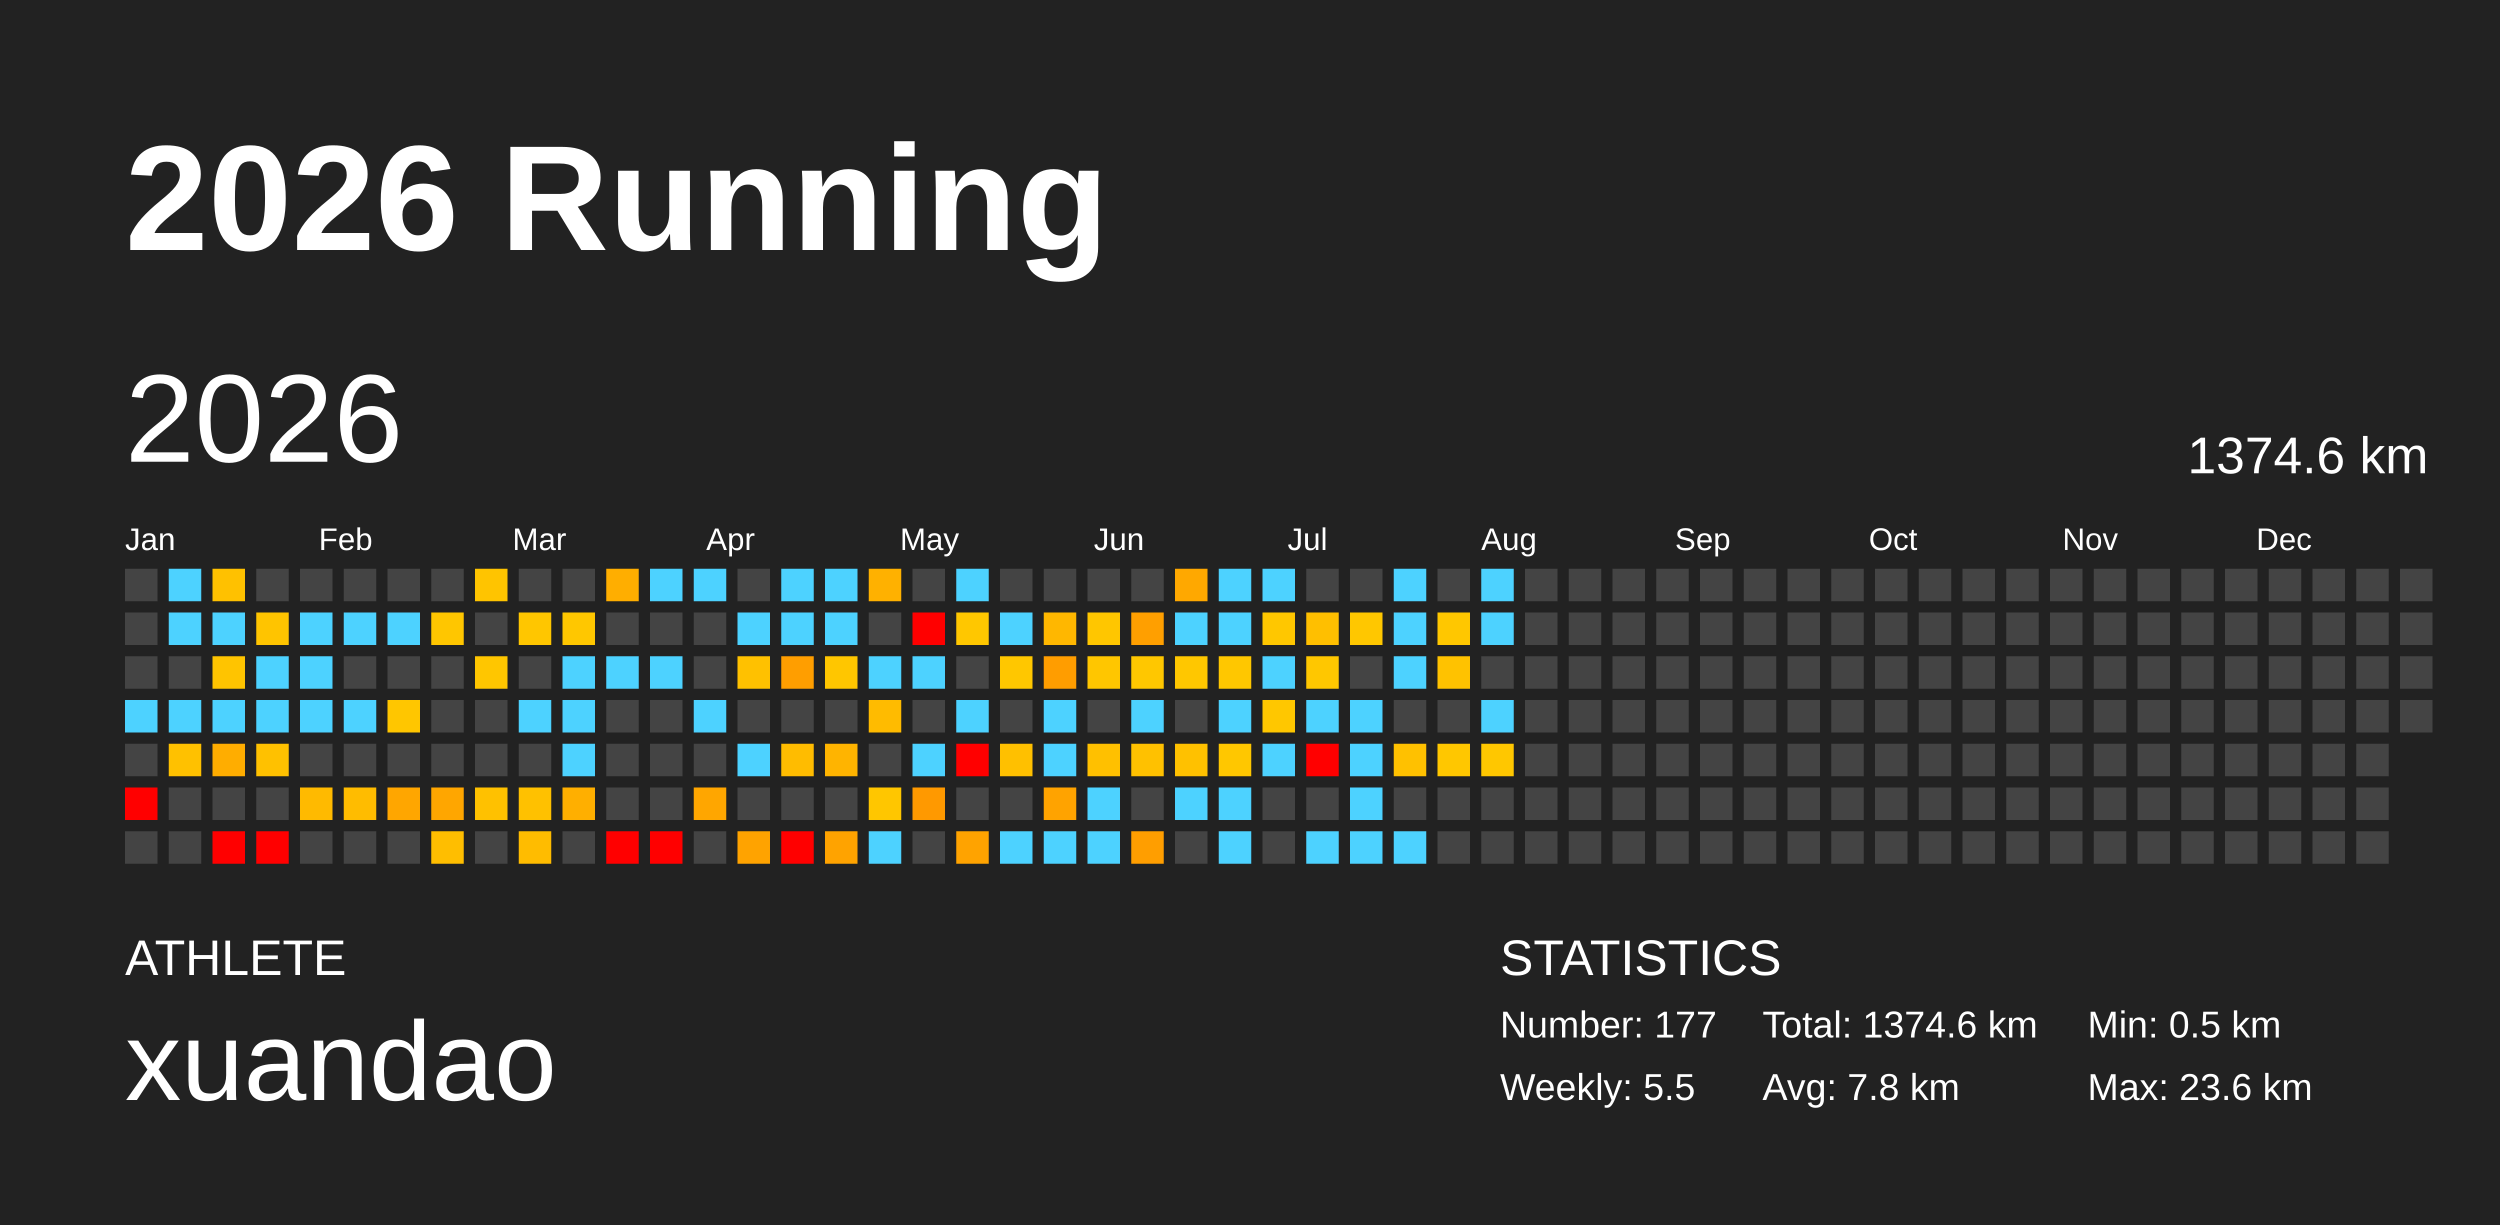
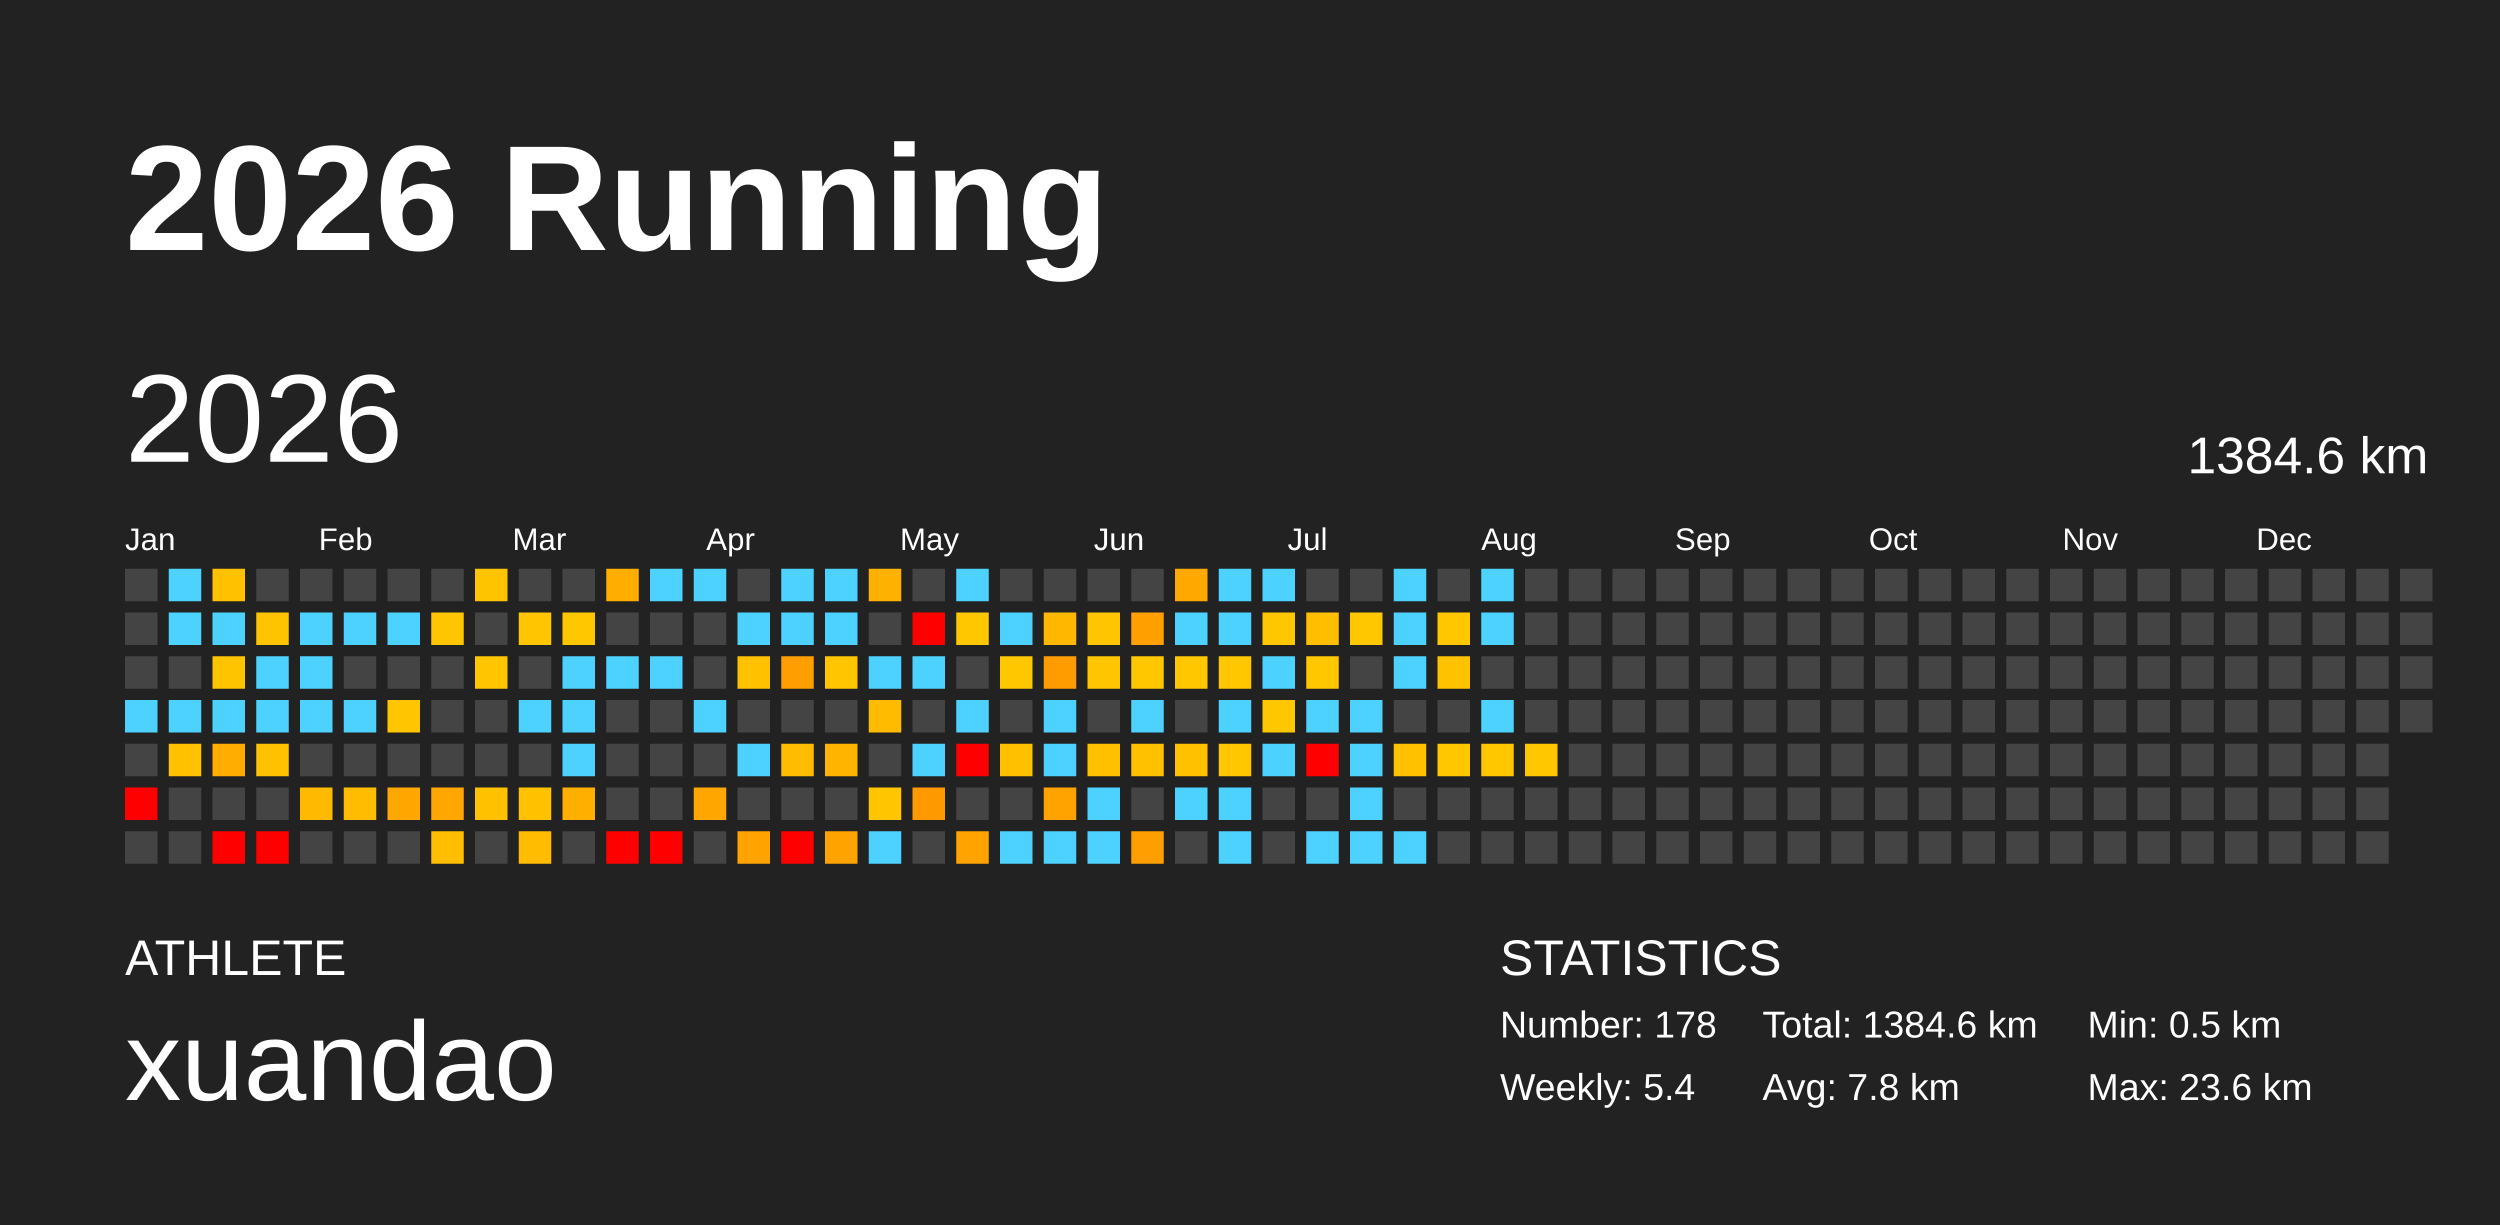
<svg xmlns="http://www.w3.org/2000/svg" baseProfile="full" height="98mm" version="1.1" viewBox="0,0,200,98" width="200mm">
  <defs />
  <rect fill="#222222" height="98" width="200" x="0" y="0" />
  <text fill="#FFFFFF" style="font-size:12px; font-family:Arial; font-weight:bold;" x="10" y="20">2026 Running</text>
  <text fill="#FFFFFF" style="font-size:4px; font-family:Arial" x="10" y="78">ATHLETE</text>
  <text fill="#FFFFFF" style="font-size:9px; font-family:Arial" x="10" y="88">xuandao</text>
  <text fill="#FFFFFF" style="font-size:4px; font-family:Arial" x="120" y="78">STATISTICS</text>
-   <text fill="#FFFFFF" style="font-size:3px; font-family:Arial" x="120" y="83">Number: 177</text>
-   <text fill="#FFFFFF" style="font-size:3px; font-family:Arial" x="120" y="88">Weekly: 5.5</text>
-   <text fill="#FFFFFF" style="font-size:3px; font-family:Arial" x="141" y="83">Total: 1374.6 km</text>
+   <text fill="#FFFFFF" style="font-size:3px; font-family:Arial" x="120" y="83">Number: 178</text>
+   <text fill="#FFFFFF" style="font-size:3px; font-family:Arial" x="120" y="88">Weekly: 5.4</text>
+   <text fill="#FFFFFF" style="font-size:3px; font-family:Arial" x="141" y="83">Total: 1384.6 km</text>
  <text fill="#FFFFFF" style="font-size:3px; font-family:Arial" x="141" y="88">Avg: 7.8 km</text>
  <text fill="#FFFFFF" style="font-size:3px; font-family:Arial" x="167" y="83">Min: 0.5 km</text>
  <text fill="#FFFFFF" style="font-size:3px; font-family:Arial" x="167" y="88">Max: 23.6 km</text>
  <text dominant-baseline="hanging" fill="#FFFFFF" style="font-size:10.0px; font-family:Arial;" x="10" y="30">2026</text>
-   <text dominant-baseline="hanging" fill="#FFFFFF" style="font-size:4.125px; font-family:Arial;" x="175" y="35">1374.6 km</text>
+   <text dominant-baseline="hanging" fill="#FFFFFF" style="font-size:4.125px; font-family:Arial;" x="175" y="35">1384.6 km</text>
  <text fill="#FFFFFF" style="font-size:2.5px; font-family:Arial" x="10.0" y="44">Jan</text>
  <text fill="#FFFFFF" style="font-size:2.5px; font-family:Arial" x="25.5" y="44">Feb</text>
  <text fill="#FFFFFF" style="font-size:2.5px; font-family:Arial" x="41.0" y="44">Mar</text>
  <text fill="#FFFFFF" style="font-size:2.5px; font-family:Arial" x="56.5" y="44">Apr</text>
  <text fill="#FFFFFF" style="font-size:2.5px; font-family:Arial" x="72.0" y="44">May</text>
  <text fill="#FFFFFF" style="font-size:2.5px; font-family:Arial" x="87.5" y="44">Jun</text>
  <text fill="#FFFFFF" style="font-size:2.5px; font-family:Arial" x="103.0" y="44">Jul</text>
  <text fill="#FFFFFF" style="font-size:2.5px; font-family:Arial" x="118.5" y="44">Aug</text>
  <text fill="#FFFFFF" style="font-size:2.5px; font-family:Arial" x="134.0" y="44">Sep</text>
  <text fill="#FFFFFF" style="font-size:2.5px; font-family:Arial" x="149.5" y="44">Oct</text>
  <text fill="#FFFFFF" style="font-size:2.5px; font-family:Arial" x="165.0" y="44">Nov</text>
  <text fill="#FFFFFF" style="font-size:2.5px; font-family:Arial" x="180.5" y="44">Dec</text>
  <rect fill="#444444" height="2.6" width="2.6" x="10.0" y="45.5" />
  <rect fill="#444444" height="2.6" width="2.6" x="10.0" y="49.0" />
  <rect fill="#444444" height="2.6" width="2.6" x="10.0" y="52.5" />
  <rect fill="#4dd2ff" height="2.6" width="2.6" x="10.0" y="56.0" />
  <rect fill="#444444" height="2.6" width="2.6" x="10.0" y="59.5" />
  <rect fill="red" height="2.6" width="2.6" x="10.0" y="63.0" />
  <rect fill="#444444" height="2.6" width="2.6" x="10.0" y="66.5" />
  <rect fill="#4dd2ff" height="2.6" width="2.6" x="13.5" y="45.5" />
  <rect fill="#4dd2ff" height="2.6" width="2.6" x="13.5" y="49.0" />
  <rect fill="#444444" height="2.6" width="2.6" x="13.5" y="52.5" />
  <rect fill="#4dd2ff" height="2.6" width="2.6" x="13.5" y="56.0" />
  <rect fill="#ffc100" height="2.6" width="2.6" x="13.5" y="59.5" />
  <rect fill="#444444" height="2.6" width="2.6" x="13.5" y="63.0" />
  <rect fill="#444444" height="2.6" width="2.6" x="13.5" y="66.5" />
  <rect fill="#ffc100" height="2.6" width="2.6" x="17.0" y="45.5" />
  <rect fill="#4dd2ff" height="2.6" width="2.6" x="17.0" y="49.0" />
  <rect fill="#ffc400" height="2.6" width="2.6" x="17.0" y="52.5" />
  <rect fill="#4dd2ff" height="2.6" width="2.6" x="17.0" y="56.0" />
  <rect fill="#ffad00" height="2.6" width="2.6" x="17.0" y="59.5" />
  <rect fill="#444444" height="2.6" width="2.6" x="17.0" y="63.0" />
  <rect fill="red" height="2.6" width="2.6" x="17.0" y="66.5" />
  <rect fill="#444444" height="2.6" width="2.6" x="20.5" y="45.5" />
  <rect fill="#ffc400" height="2.6" width="2.6" x="20.5" y="49.0" />
  <rect fill="#4dd2ff" height="2.6" width="2.6" x="20.5" y="52.5" />
  <rect fill="#4dd2ff" height="2.6" width="2.6" x="20.5" y="56.0" />
  <rect fill="#ffc100" height="2.6" width="2.6" x="20.5" y="59.5" />
  <rect fill="#444444" height="2.6" width="2.6" x="20.5" y="63.0" />
  <rect fill="red" height="2.6" width="2.6" x="20.5" y="66.5" />
  <rect fill="#444444" height="2.6" width="2.6" x="24.0" y="45.5" />
  <rect fill="#4dd2ff" height="2.6" width="2.6" x="24.0" y="49.0" />
  <rect fill="#4dd2ff" height="2.6" width="2.6" x="24.0" y="52.5" />
  <rect fill="#4dd2ff" height="2.6" width="2.6" x="24.0" y="56.0" />
  <rect fill="#444444" height="2.6" width="2.6" x="24.0" y="59.5" />
  <rect fill="#ffba00" height="2.6" width="2.6" x="24.0" y="63.0" />
  <rect fill="#444444" height="2.6" width="2.6" x="24.0" y="66.5" />
  <rect fill="#444444" height="2.6" width="2.6" x="27.5" y="45.5" />
  <rect fill="#4dd2ff" height="2.6" width="2.6" x="27.5" y="49.0" />
  <rect fill="#444444" height="2.6" width="2.6" x="27.5" y="52.5" />
  <rect fill="#4dd2ff" height="2.6" width="2.6" x="27.5" y="56.0" />
  <rect fill="#444444" height="2.6" width="2.6" x="27.5" y="59.5" />
  <rect fill="#ffbc00" height="2.6" width="2.6" x="27.5" y="63.0" />
  <rect fill="#444444" height="2.6" width="2.6" x="27.5" y="66.5" />
  <rect fill="#444444" height="2.6" width="2.6" x="31.0" y="45.5" />
  <rect fill="#4dd2ff" height="2.6" width="2.6" x="31.0" y="49.0" />
  <rect fill="#444444" height="2.6" width="2.6" x="31.0" y="52.5" />
  <rect fill="#ffc600" height="2.6" width="2.6" x="31.0" y="56.0" />
  <rect fill="#444444" height="2.6" width="2.6" x="31.0" y="59.5" />
  <rect fill="#ffa600" height="2.6" width="2.6" x="31.0" y="63.0" />
  <rect fill="#444444" height="2.6" width="2.6" x="31.0" y="66.5" />
  <rect fill="#444444" height="2.6" width="2.6" x="34.5" y="45.5" />
  <rect fill="#ffc600" height="2.6" width="2.6" x="34.5" y="49.0" />
  <rect fill="#444444" height="2.6" width="2.6" x="34.5" y="52.5" />
  <rect fill="#444444" height="2.6" width="2.6" x="34.5" y="56.0" />
  <rect fill="#444444" height="2.6" width="2.6" x="34.5" y="59.5" />
  <rect fill="#ffa600" height="2.6" width="2.6" x="34.5" y="63.0" />
  <rect fill="#ffbe00" height="2.6" width="2.6" x="34.5" y="66.5" />
  <rect fill="#ffc400" height="2.6" width="2.6" x="38.0" y="45.5" />
  <rect fill="#444444" height="2.6" width="2.6" x="38.0" y="49.0" />
  <rect fill="#ffc600" height="2.6" width="2.6" x="38.0" y="52.5" />
  <rect fill="#444444" height="2.6" width="2.6" x="38.0" y="56.0" />
  <rect fill="#444444" height="2.6" width="2.6" x="38.0" y="59.5" />
  <rect fill="#ffc100" height="2.6" width="2.6" x="38.0" y="63.0" />
  <rect fill="#444444" height="2.6" width="2.6" x="38.0" y="66.5" />
  <rect fill="#444444" height="2.6" width="2.6" x="41.5" y="45.5" />
  <rect fill="#ffc600" height="2.6" width="2.6" x="41.5" y="49.0" />
  <rect fill="#444444" height="2.6" width="2.6" x="41.5" y="52.5" />
  <rect fill="#4dd2ff" height="2.6" width="2.6" x="41.5" y="56.0" />
  <rect fill="#444444" height="2.6" width="2.6" x="41.5" y="59.5" />
  <rect fill="#ffc100" height="2.6" width="2.6" x="41.5" y="63.0" />
  <rect fill="#ffbc00" height="2.6" width="2.6" x="41.5" y="66.5" />
  <rect fill="#444444" height="2.6" width="2.6" x="45.0" y="45.5" />
  <rect fill="#ffc700" height="2.6" width="2.6" x="45.0" y="49.0" />
  <rect fill="#4dd2ff" height="2.6" width="2.6" x="45.0" y="52.5" />
  <rect fill="#4dd2ff" height="2.6" width="2.6" x="45.0" y="56.0" />
  <rect fill="#4dd2ff" height="2.6" width="2.6" x="45.0" y="59.5" />
  <rect fill="#ffaf00" height="2.6" width="2.6" x="45.0" y="63.0" />
  <rect fill="#444444" height="2.6" width="2.6" x="45.0" y="66.5" />
  <rect fill="#ffae00" height="2.6" width="2.6" x="48.5" y="45.5" />
  <rect fill="#444444" height="2.6" width="2.6" x="48.5" y="49.0" />
  <rect fill="#4dd2ff" height="2.6" width="2.6" x="48.5" y="52.5" />
  <rect fill="#444444" height="2.6" width="2.6" x="48.5" y="56.0" />
  <rect fill="#444444" height="2.6" width="2.6" x="48.5" y="59.5" />
  <rect fill="#444444" height="2.6" width="2.6" x="48.5" y="63.0" />
  <rect fill="red" height="2.6" width="2.6" x="48.5" y="66.5" />
  <rect fill="#4dd2ff" height="2.6" width="2.6" x="52.0" y="45.5" />
  <rect fill="#444444" height="2.6" width="2.6" x="52.0" y="49.0" />
  <rect fill="#4dd2ff" height="2.6" width="2.6" x="52.0" y="52.5" />
  <rect fill="#444444" height="2.6" width="2.6" x="52.0" y="56.0" />
  <rect fill="#444444" height="2.6" width="2.6" x="52.0" y="59.5" />
  <rect fill="#444444" height="2.6" width="2.6" x="52.0" y="63.0" />
  <rect fill="red" height="2.6" width="2.6" x="52.0" y="66.5" />
  <rect fill="#4dd2ff" height="2.6" width="2.6" x="55.5" y="45.5" />
  <rect fill="#444444" height="2.6" width="2.6" x="55.5" y="49.0" />
  <rect fill="#444444" height="2.6" width="2.6" x="55.5" y="52.5" />
  <rect fill="#4dd2ff" height="2.6" width="2.6" x="55.5" y="56.0" />
  <rect fill="#444444" height="2.6" width="2.6" x="55.5" y="59.5" />
  <rect fill="#ffa600" height="2.6" width="2.6" x="55.5" y="63.0" />
  <rect fill="#444444" height="2.6" width="2.6" x="55.5" y="66.5" />
  <rect fill="#444444" height="2.6" width="2.6" x="59.0" y="45.5" />
  <rect fill="#4dd2ff" height="2.6" width="2.6" x="59.0" y="49.0" />
  <rect fill="#ffc100" height="2.6" width="2.6" x="59.0" y="52.5" />
  <rect fill="#444444" height="2.6" width="2.6" x="59.0" y="56.0" />
  <rect fill="#4dd2ff" height="2.6" width="2.6" x="59.0" y="59.5" />
  <rect fill="#444444" height="2.6" width="2.6" x="59.0" y="63.0" />
  <rect fill="#ffa300" height="2.6" width="2.6" x="59.0" y="66.5" />
  <rect fill="#4dd2ff" height="2.6" width="2.6" x="62.5" y="45.5" />
  <rect fill="#4dd2ff" height="2.6" width="2.6" x="62.5" y="49.0" />
  <rect fill="#ff9e00" height="2.6" width="2.6" x="62.5" y="52.5" />
  <rect fill="#444444" height="2.6" width="2.6" x="62.5" y="56.0" />
  <rect fill="#ffbc00" height="2.6" width="2.6" x="62.5" y="59.5" />
  <rect fill="#444444" height="2.6" width="2.6" x="62.5" y="63.0" />
  <rect fill="red" height="2.6" width="2.6" x="62.5" y="66.5" />
  <rect fill="#4dd2ff" height="2.6" width="2.6" x="66.0" y="45.5" />
  <rect fill="#4dd2ff" height="2.6" width="2.6" x="66.0" y="49.0" />
  <rect fill="#ffc600" height="2.6" width="2.6" x="66.0" y="52.5" />
  <rect fill="#444444" height="2.6" width="2.6" x="66.0" y="56.0" />
  <rect fill="#ffb400" height="2.6" width="2.6" x="66.0" y="59.5" />
  <rect fill="#444444" height="2.6" width="2.6" x="66.0" y="63.0" />
  <rect fill="#ffa300" height="2.6" width="2.6" x="66.0" y="66.5" />
  <rect fill="#ffb100" height="2.6" width="2.6" x="69.5" y="45.5" />
  <rect fill="#444444" height="2.6" width="2.6" x="69.5" y="49.0" />
  <rect fill="#4dd2ff" height="2.6" width="2.6" x="69.5" y="52.5" />
  <rect fill="#ffbb00" height="2.6" width="2.6" x="69.5" y="56.0" />
  <rect fill="#444444" height="2.6" width="2.6" x="69.5" y="59.5" />
  <rect fill="#ffc600" height="2.6" width="2.6" x="69.5" y="63.0" />
  <rect fill="#4dd2ff" height="2.6" width="2.6" x="69.5" y="66.5" />
  <rect fill="#444444" height="2.6" width="2.6" x="73.0" y="45.5" />
  <rect fill="red" height="2.6" width="2.6" x="73.0" y="49.0" />
  <rect fill="#4dd2ff" height="2.6" width="2.6" x="73.0" y="52.5" />
  <rect fill="#444444" height="2.6" width="2.6" x="73.0" y="56.0" />
  <rect fill="#4dd2ff" height="2.6" width="2.6" x="73.0" y="59.5" />
  <rect fill="#ff9900" height="2.6" width="2.6" x="73.0" y="63.0" />
  <rect fill="#444444" height="2.6" width="2.6" x="73.0" y="66.5" />
  <rect fill="#4dd2ff" height="2.6" width="2.6" x="76.5" y="45.5" />
  <rect fill="#ffc700" height="2.6" width="2.6" x="76.5" y="49.0" />
  <rect fill="#444444" height="2.6" width="2.6" x="76.5" y="52.5" />
  <rect fill="#4dd2ff" height="2.6" width="2.6" x="76.5" y="56.0" />
  <rect fill="red" height="2.6" width="2.6" x="76.5" y="59.5" />
  <rect fill="#444444" height="2.6" width="2.6" x="76.5" y="63.0" />
  <rect fill="#ffa300" height="2.6" width="2.6" x="76.5" y="66.5" />
  <rect fill="#444444" height="2.6" width="2.6" x="80.0" y="45.5" />
  <rect fill="#4dd2ff" height="2.6" width="2.6" x="80.0" y="49.0" />
  <rect fill="#ffc700" height="2.6" width="2.6" x="80.0" y="52.5" />
  <rect fill="#444444" height="2.6" width="2.6" x="80.0" y="56.0" />
  <rect fill="#ffc000" height="2.6" width="2.6" x="80.0" y="59.5" />
  <rect fill="#444444" height="2.6" width="2.6" x="80.0" y="63.0" />
  <rect fill="#4dd2ff" height="2.6" width="2.6" x="80.0" y="66.5" />
  <rect fill="#444444" height="2.6" width="2.6" x="83.5" y="45.5" />
  <rect fill="#ffb700" height="2.6" width="2.6" x="83.5" y="49.0" />
  <rect fill="#ff9d00" height="2.6" width="2.6" x="83.5" y="52.5" />
  <rect fill="#4dd2ff" height="2.6" width="2.6" x="83.5" y="56.0" />
  <rect fill="#4dd2ff" height="2.6" width="2.6" x="83.5" y="59.5" />
  <rect fill="#ffa300" height="2.6" width="2.6" x="83.5" y="63.0" />
  <rect fill="#4dd2ff" height="2.6" width="2.6" x="83.5" y="66.5" />
  <rect fill="#444444" height="2.6" width="2.6" x="87.0" y="45.5" />
  <rect fill="#ffc600" height="2.6" width="2.6" x="87.0" y="49.0" />
  <rect fill="#ffc600" height="2.6" width="2.6" x="87.0" y="52.5" />
  <rect fill="#444444" height="2.6" width="2.6" x="87.0" y="56.0" />
  <rect fill="#ffc000" height="2.6" width="2.6" x="87.0" y="59.5" />
  <rect fill="#4dd2ff" height="2.6" width="2.6" x="87.0" y="63.0" />
  <rect fill="#4dd2ff" height="2.6" width="2.6" x="87.0" y="66.5" />
  <rect fill="#444444" height="2.6" width="2.6" x="90.5" y="45.5" />
  <rect fill="#ff9f00" height="2.6" width="2.6" x="90.5" y="49.0" />
  <rect fill="#ffc700" height="2.6" width="2.6" x="90.5" y="52.5" />
  <rect fill="#4dd2ff" height="2.6" width="2.6" x="90.5" y="56.0" />
  <rect fill="#ffc100" height="2.6" width="2.6" x="90.5" y="59.5" />
  <rect fill="#444444" height="2.6" width="2.6" x="90.5" y="63.0" />
  <rect fill="#ff9e00" height="2.6" width="2.6" x="90.5" y="66.5" />
  <rect fill="#ffa800" height="2.6" width="2.6" x="94.0" y="45.5" />
  <rect fill="#4dd2ff" height="2.6" width="2.6" x="94.0" y="49.0" />
  <rect fill="#ffc700" height="2.6" width="2.6" x="94.0" y="52.5" />
  <rect fill="#444444" height="2.6" width="2.6" x="94.0" y="56.0" />
  <rect fill="#ffc100" height="2.6" width="2.6" x="94.0" y="59.5" />
  <rect fill="#4dd2ff" height="2.6" width="2.6" x="94.0" y="63.0" />
  <rect fill="#444444" height="2.6" width="2.6" x="94.0" y="66.5" />
  <rect fill="#4dd2ff" height="2.6" width="2.6" x="97.5" y="45.5" />
  <rect fill="#4dd2ff" height="2.6" width="2.6" x="97.5" y="49.0" />
  <rect fill="#ffc700" height="2.6" width="2.6" x="97.5" y="52.5" />
  <rect fill="#4dd2ff" height="2.6" width="2.6" x="97.5" y="56.0" />
  <rect fill="#ffc700" height="2.6" width="2.6" x="97.5" y="59.5" />
  <rect fill="#4dd2ff" height="2.6" width="2.6" x="97.5" y="63.0" />
  <rect fill="#4dd2ff" height="2.6" width="2.6" x="97.5" y="66.5" />
  <rect fill="#4dd2ff" height="2.6" width="2.6" x="101.0" y="45.5" />
  <rect fill="#ffc700" height="2.6" width="2.6" x="101.0" y="49.0" />
  <rect fill="#4dd2ff" height="2.6" width="2.6" x="101.0" y="52.5" />
  <rect fill="#ffc700" height="2.6" width="2.6" x="101.0" y="56.0" />
  <rect fill="#4dd2ff" height="2.6" width="2.6" x="101.0" y="59.5" />
  <rect fill="#444444" height="2.6" width="2.6" x="101.0" y="63.0" />
  <rect fill="#444444" height="2.6" width="2.6" x="101.0" y="66.5" />
  <rect fill="#444444" height="2.6" width="2.6" x="104.5" y="45.5" />
  <rect fill="#ffbf00" height="2.6" width="2.6" x="104.5" y="49.0" />
  <rect fill="#ffc700" height="2.6" width="2.6" x="104.5" y="52.5" />
  <rect fill="#4dd2ff" height="2.6" width="2.6" x="104.5" y="56.0" />
  <rect fill="red" height="2.6" width="2.6" x="104.5" y="59.5" />
  <rect fill="#444444" height="2.6" width="2.6" x="104.5" y="63.0" />
  <rect fill="#4dd2ff" height="2.6" width="2.6" x="104.5" y="66.5" />
  <rect fill="#444444" height="2.6" width="2.6" x="108.0" y="45.5" />
  <rect fill="#ffc700" height="2.6" width="2.6" x="108.0" y="49.0" />
  <rect fill="#444444" height="2.6" width="2.6" x="108.0" y="52.5" />
  <rect fill="#4dd2ff" height="2.6" width="2.6" x="108.0" y="56.0" />
  <rect fill="#4dd2ff" height="2.6" width="2.6" x="108.0" y="59.5" />
  <rect fill="#4dd2ff" height="2.6" width="2.6" x="108.0" y="63.0" />
  <rect fill="#4dd2ff" height="2.6" width="2.6" x="108.0" y="66.5" />
  <rect fill="#4dd2ff" height="2.6" width="2.6" x="111.5" y="45.5" />
  <rect fill="#4dd2ff" height="2.6" width="2.6" x="111.5" y="49.0" />
  <rect fill="#4dd2ff" height="2.6" width="2.6" x="111.5" y="52.5" />
  <rect fill="#444444" height="2.6" width="2.6" x="111.5" y="56.0" />
  <rect fill="#ffc100" height="2.6" width="2.6" x="111.5" y="59.5" />
  <rect fill="#444444" height="2.6" width="2.6" x="111.5" y="63.0" />
  <rect fill="#4dd2ff" height="2.6" width="2.6" x="111.5" y="66.5" />
  <rect fill="#444444" height="2.6" width="2.6" x="115.0" y="45.5" />
  <rect fill="#ffc700" height="2.6" width="2.6" x="115.0" y="49.0" />
  <rect fill="#ffc200" height="2.6" width="2.6" x="115.0" y="52.5" />
  <rect fill="#444444" height="2.6" width="2.6" x="115.0" y="56.0" />
  <rect fill="#ffc700" height="2.6" width="2.6" x="115.0" y="59.5" />
  <rect fill="#444444" height="2.6" width="2.6" x="115.0" y="63.0" />
  <rect fill="#444444" height="2.6" width="2.6" x="115.0" y="66.5" />
  <rect fill="#4dd2ff" height="2.6" width="2.6" x="118.5" y="45.5" />
  <rect fill="#4dd2ff" height="2.6" width="2.6" x="118.5" y="49.0" />
  <rect fill="#444444" height="2.6" width="2.6" x="118.5" y="52.5" />
  <rect fill="#4dd2ff" height="2.6" width="2.6" x="118.5" y="56.0" />
  <rect fill="#ffc700" height="2.6" width="2.6" x="118.5" y="59.5" />
  <rect fill="#444444" height="2.6" width="2.6" x="118.5" y="63.0" />
  <rect fill="#444444" height="2.6" width="2.6" x="118.5" y="66.5" />
  <rect fill="#444444" height="2.6" width="2.6" x="122.0" y="45.5" />
  <rect fill="#444444" height="2.6" width="2.6" x="122.0" y="49.0" />
  <rect fill="#444444" height="2.6" width="2.6" x="122.0" y="52.5" />
  <rect fill="#444444" height="2.6" width="2.6" x="122.0" y="56.0" />
-   <rect fill="#444444" height="2.6" width="2.6" x="122.0" y="59.5" />
+   <rect fill="#ffc700" height="2.6" width="2.6" x="122.0" y="59.5" />
  <rect fill="#444444" height="2.6" width="2.6" x="122.0" y="63.0" />
  <rect fill="#444444" height="2.6" width="2.6" x="122.0" y="66.5" />
  <rect fill="#444444" height="2.6" width="2.6" x="125.5" y="45.5" />
  <rect fill="#444444" height="2.6" width="2.6" x="125.5" y="49.0" />
  <rect fill="#444444" height="2.6" width="2.6" x="125.5" y="52.5" />
  <rect fill="#444444" height="2.6" width="2.6" x="125.5" y="56.0" />
  <rect fill="#444444" height="2.6" width="2.6" x="125.5" y="59.5" />
  <rect fill="#444444" height="2.6" width="2.6" x="125.5" y="63.0" />
  <rect fill="#444444" height="2.6" width="2.6" x="125.5" y="66.5" />
  <rect fill="#444444" height="2.6" width="2.6" x="129.0" y="45.5" />
  <rect fill="#444444" height="2.6" width="2.6" x="129.0" y="49.0" />
  <rect fill="#444444" height="2.6" width="2.6" x="129.0" y="52.5" />
  <rect fill="#444444" height="2.6" width="2.6" x="129.0" y="56.0" />
  <rect fill="#444444" height="2.6" width="2.6" x="129.0" y="59.5" />
  <rect fill="#444444" height="2.6" width="2.6" x="129.0" y="63.0" />
  <rect fill="#444444" height="2.6" width="2.6" x="129.0" y="66.5" />
  <rect fill="#444444" height="2.6" width="2.6" x="132.5" y="45.5" />
  <rect fill="#444444" height="2.6" width="2.6" x="132.5" y="49.0" />
  <rect fill="#444444" height="2.6" width="2.6" x="132.5" y="52.5" />
  <rect fill="#444444" height="2.6" width="2.6" x="132.5" y="56.0" />
  <rect fill="#444444" height="2.6" width="2.6" x="132.5" y="59.5" />
  <rect fill="#444444" height="2.6" width="2.6" x="132.5" y="63.0" />
  <rect fill="#444444" height="2.6" width="2.6" x="132.5" y="66.5" />
  <rect fill="#444444" height="2.6" width="2.6" x="136.0" y="45.5" />
  <rect fill="#444444" height="2.6" width="2.6" x="136.0" y="49.0" />
  <rect fill="#444444" height="2.6" width="2.6" x="136.0" y="52.5" />
  <rect fill="#444444" height="2.6" width="2.6" x="136.0" y="56.0" />
  <rect fill="#444444" height="2.6" width="2.6" x="136.0" y="59.5" />
  <rect fill="#444444" height="2.6" width="2.6" x="136.0" y="63.0" />
  <rect fill="#444444" height="2.6" width="2.6" x="136.0" y="66.5" />
  <rect fill="#444444" height="2.6" width="2.6" x="139.5" y="45.5" />
  <rect fill="#444444" height="2.6" width="2.6" x="139.5" y="49.0" />
  <rect fill="#444444" height="2.6" width="2.6" x="139.5" y="52.5" />
  <rect fill="#444444" height="2.6" width="2.6" x="139.5" y="56.0" />
  <rect fill="#444444" height="2.6" width="2.6" x="139.5" y="59.5" />
  <rect fill="#444444" height="2.6" width="2.6" x="139.5" y="63.0" />
  <rect fill="#444444" height="2.6" width="2.6" x="139.5" y="66.5" />
  <rect fill="#444444" height="2.6" width="2.6" x="143.0" y="45.5" />
  <rect fill="#444444" height="2.6" width="2.6" x="143.0" y="49.0" />
  <rect fill="#444444" height="2.6" width="2.6" x="143.0" y="52.5" />
  <rect fill="#444444" height="2.6" width="2.6" x="143.0" y="56.0" />
  <rect fill="#444444" height="2.6" width="2.6" x="143.0" y="59.5" />
  <rect fill="#444444" height="2.6" width="2.6" x="143.0" y="63.0" />
  <rect fill="#444444" height="2.6" width="2.6" x="143.0" y="66.5" />
  <rect fill="#444444" height="2.6" width="2.6" x="146.5" y="45.5" />
  <rect fill="#444444" height="2.6" width="2.6" x="146.5" y="49.0" />
  <rect fill="#444444" height="2.6" width="2.6" x="146.5" y="52.5" />
  <rect fill="#444444" height="2.6" width="2.6" x="146.5" y="56.0" />
  <rect fill="#444444" height="2.6" width="2.6" x="146.5" y="59.5" />
  <rect fill="#444444" height="2.6" width="2.6" x="146.5" y="63.0" />
  <rect fill="#444444" height="2.6" width="2.6" x="146.5" y="66.5" />
  <rect fill="#444444" height="2.6" width="2.6" x="150.0" y="45.5" />
  <rect fill="#444444" height="2.6" width="2.6" x="150.0" y="49.0" />
  <rect fill="#444444" height="2.6" width="2.6" x="150.0" y="52.5" />
  <rect fill="#444444" height="2.6" width="2.6" x="150.0" y="56.0" />
  <rect fill="#444444" height="2.6" width="2.6" x="150.0" y="59.5" />
  <rect fill="#444444" height="2.6" width="2.6" x="150.0" y="63.0" />
  <rect fill="#444444" height="2.6" width="2.6" x="150.0" y="66.5" />
  <rect fill="#444444" height="2.6" width="2.6" x="153.5" y="45.5" />
  <rect fill="#444444" height="2.6" width="2.6" x="153.5" y="49.0" />
  <rect fill="#444444" height="2.6" width="2.6" x="153.5" y="52.5" />
  <rect fill="#444444" height="2.6" width="2.6" x="153.5" y="56.0" />
  <rect fill="#444444" height="2.6" width="2.6" x="153.5" y="59.5" />
  <rect fill="#444444" height="2.6" width="2.6" x="153.5" y="63.0" />
  <rect fill="#444444" height="2.6" width="2.6" x="153.5" y="66.5" />
  <rect fill="#444444" height="2.6" width="2.6" x="157.0" y="45.5" />
  <rect fill="#444444" height="2.6" width="2.6" x="157.0" y="49.0" />
  <rect fill="#444444" height="2.6" width="2.6" x="157.0" y="52.5" />
  <rect fill="#444444" height="2.6" width="2.6" x="157.0" y="56.0" />
  <rect fill="#444444" height="2.6" width="2.6" x="157.0" y="59.5" />
  <rect fill="#444444" height="2.6" width="2.6" x="157.0" y="63.0" />
  <rect fill="#444444" height="2.6" width="2.6" x="157.0" y="66.5" />
  <rect fill="#444444" height="2.6" width="2.6" x="160.5" y="45.5" />
  <rect fill="#444444" height="2.6" width="2.6" x="160.5" y="49.0" />
  <rect fill="#444444" height="2.6" width="2.6" x="160.5" y="52.5" />
  <rect fill="#444444" height="2.6" width="2.6" x="160.5" y="56.0" />
  <rect fill="#444444" height="2.6" width="2.6" x="160.5" y="59.5" />
  <rect fill="#444444" height="2.6" width="2.6" x="160.5" y="63.0" />
  <rect fill="#444444" height="2.6" width="2.6" x="160.5" y="66.5" />
  <rect fill="#444444" height="2.6" width="2.6" x="164.0" y="45.5" />
  <rect fill="#444444" height="2.6" width="2.6" x="164.0" y="49.0" />
  <rect fill="#444444" height="2.6" width="2.6" x="164.0" y="52.5" />
  <rect fill="#444444" height="2.6" width="2.6" x="164.0" y="56.0" />
  <rect fill="#444444" height="2.6" width="2.6" x="164.0" y="59.5" />
  <rect fill="#444444" height="2.6" width="2.6" x="164.0" y="63.0" />
  <rect fill="#444444" height="2.6" width="2.6" x="164.0" y="66.5" />
  <rect fill="#444444" height="2.6" width="2.6" x="167.5" y="45.5" />
  <rect fill="#444444" height="2.6" width="2.6" x="167.5" y="49.0" />
  <rect fill="#444444" height="2.6" width="2.6" x="167.5" y="52.5" />
  <rect fill="#444444" height="2.6" width="2.6" x="167.5" y="56.0" />
  <rect fill="#444444" height="2.6" width="2.6" x="167.5" y="59.5" />
  <rect fill="#444444" height="2.6" width="2.6" x="167.5" y="63.0" />
  <rect fill="#444444" height="2.6" width="2.6" x="167.5" y="66.5" />
  <rect fill="#444444" height="2.6" width="2.6" x="171.0" y="45.5" />
  <rect fill="#444444" height="2.6" width="2.6" x="171.0" y="49.0" />
  <rect fill="#444444" height="2.6" width="2.6" x="171.0" y="52.5" />
  <rect fill="#444444" height="2.6" width="2.6" x="171.0" y="56.0" />
  <rect fill="#444444" height="2.6" width="2.6" x="171.0" y="59.5" />
  <rect fill="#444444" height="2.6" width="2.6" x="171.0" y="63.0" />
  <rect fill="#444444" height="2.6" width="2.6" x="171.0" y="66.5" />
  <rect fill="#444444" height="2.6" width="2.6" x="174.5" y="45.5" />
  <rect fill="#444444" height="2.6" width="2.6" x="174.5" y="49.0" />
  <rect fill="#444444" height="2.6" width="2.6" x="174.5" y="52.5" />
  <rect fill="#444444" height="2.6" width="2.6" x="174.5" y="56.0" />
  <rect fill="#444444" height="2.6" width="2.6" x="174.5" y="59.5" />
  <rect fill="#444444" height="2.6" width="2.6" x="174.5" y="63.0" />
  <rect fill="#444444" height="2.6" width="2.6" x="174.5" y="66.5" />
  <rect fill="#444444" height="2.6" width="2.6" x="178.0" y="45.5" />
  <rect fill="#444444" height="2.6" width="2.6" x="178.0" y="49.0" />
  <rect fill="#444444" height="2.6" width="2.6" x="178.0" y="52.5" />
  <rect fill="#444444" height="2.6" width="2.6" x="178.0" y="56.0" />
  <rect fill="#444444" height="2.6" width="2.6" x="178.0" y="59.5" />
  <rect fill="#444444" height="2.6" width="2.6" x="178.0" y="63.0" />
  <rect fill="#444444" height="2.6" width="2.6" x="178.0" y="66.5" />
  <rect fill="#444444" height="2.6" width="2.6" x="181.5" y="45.5" />
  <rect fill="#444444" height="2.6" width="2.6" x="181.5" y="49.0" />
  <rect fill="#444444" height="2.6" width="2.6" x="181.5" y="52.5" />
  <rect fill="#444444" height="2.6" width="2.6" x="181.5" y="56.0" />
  <rect fill="#444444" height="2.6" width="2.6" x="181.5" y="59.5" />
  <rect fill="#444444" height="2.6" width="2.6" x="181.5" y="63.0" />
  <rect fill="#444444" height="2.6" width="2.6" x="181.5" y="66.5" />
  <rect fill="#444444" height="2.6" width="2.6" x="185.0" y="45.5" />
  <rect fill="#444444" height="2.6" width="2.6" x="185.0" y="49.0" />
  <rect fill="#444444" height="2.6" width="2.6" x="185.0" y="52.5" />
  <rect fill="#444444" height="2.6" width="2.6" x="185.0" y="56.0" />
  <rect fill="#444444" height="2.6" width="2.6" x="185.0" y="59.5" />
  <rect fill="#444444" height="2.6" width="2.6" x="185.0" y="63.0" />
  <rect fill="#444444" height="2.6" width="2.6" x="185.0" y="66.5" />
  <rect fill="#444444" height="2.6" width="2.6" x="188.5" y="45.5" />
  <rect fill="#444444" height="2.6" width="2.6" x="188.5" y="49.0" />
  <rect fill="#444444" height="2.6" width="2.6" x="188.5" y="52.5" />
  <rect fill="#444444" height="2.6" width="2.6" x="188.5" y="56.0" />
  <rect fill="#444444" height="2.6" width="2.6" x="188.5" y="59.5" />
  <rect fill="#444444" height="2.6" width="2.6" x="188.5" y="63.0" />
  <rect fill="#444444" height="2.6" width="2.6" x="188.5" y="66.5" />
  <rect fill="#444444" height="2.6" width="2.6" x="192.0" y="45.5" />
  <rect fill="#444444" height="2.6" width="2.6" x="192.0" y="49.0" />
  <rect fill="#444444" height="2.6" width="2.6" x="192.0" y="52.5" />
  <rect fill="#444444" height="2.6" width="2.6" x="192.0" y="56.0" />
</svg>
